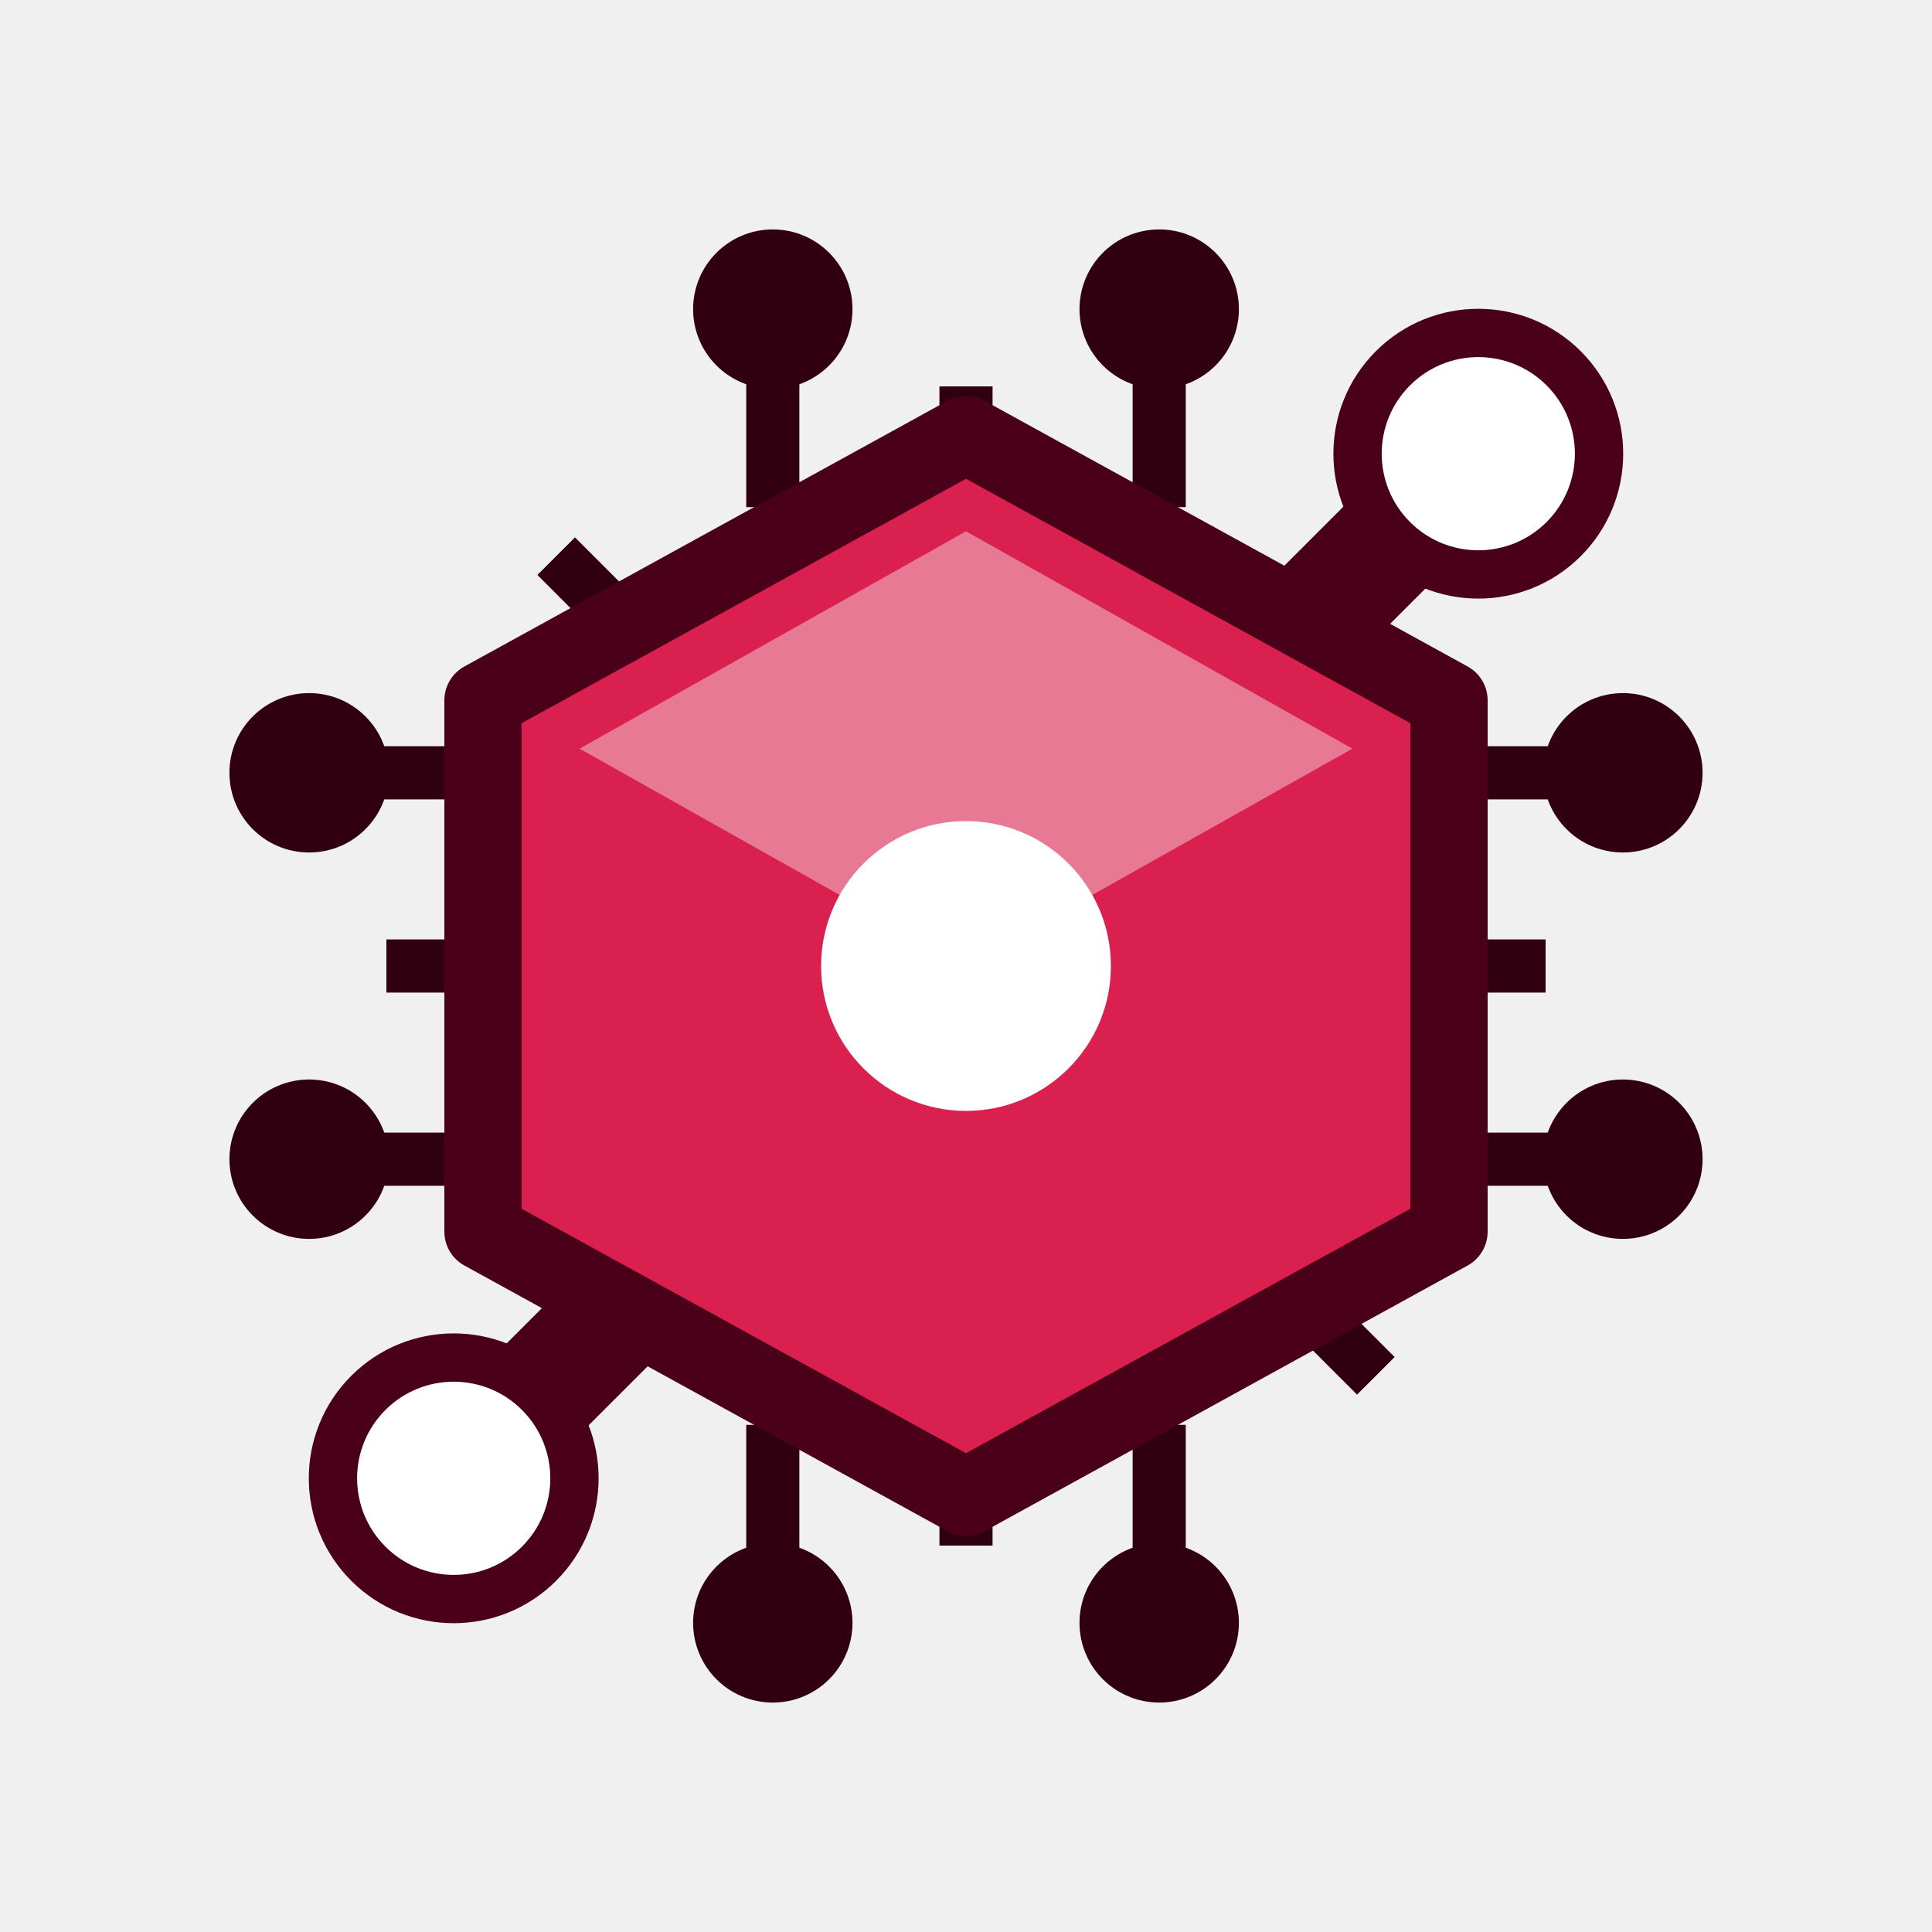
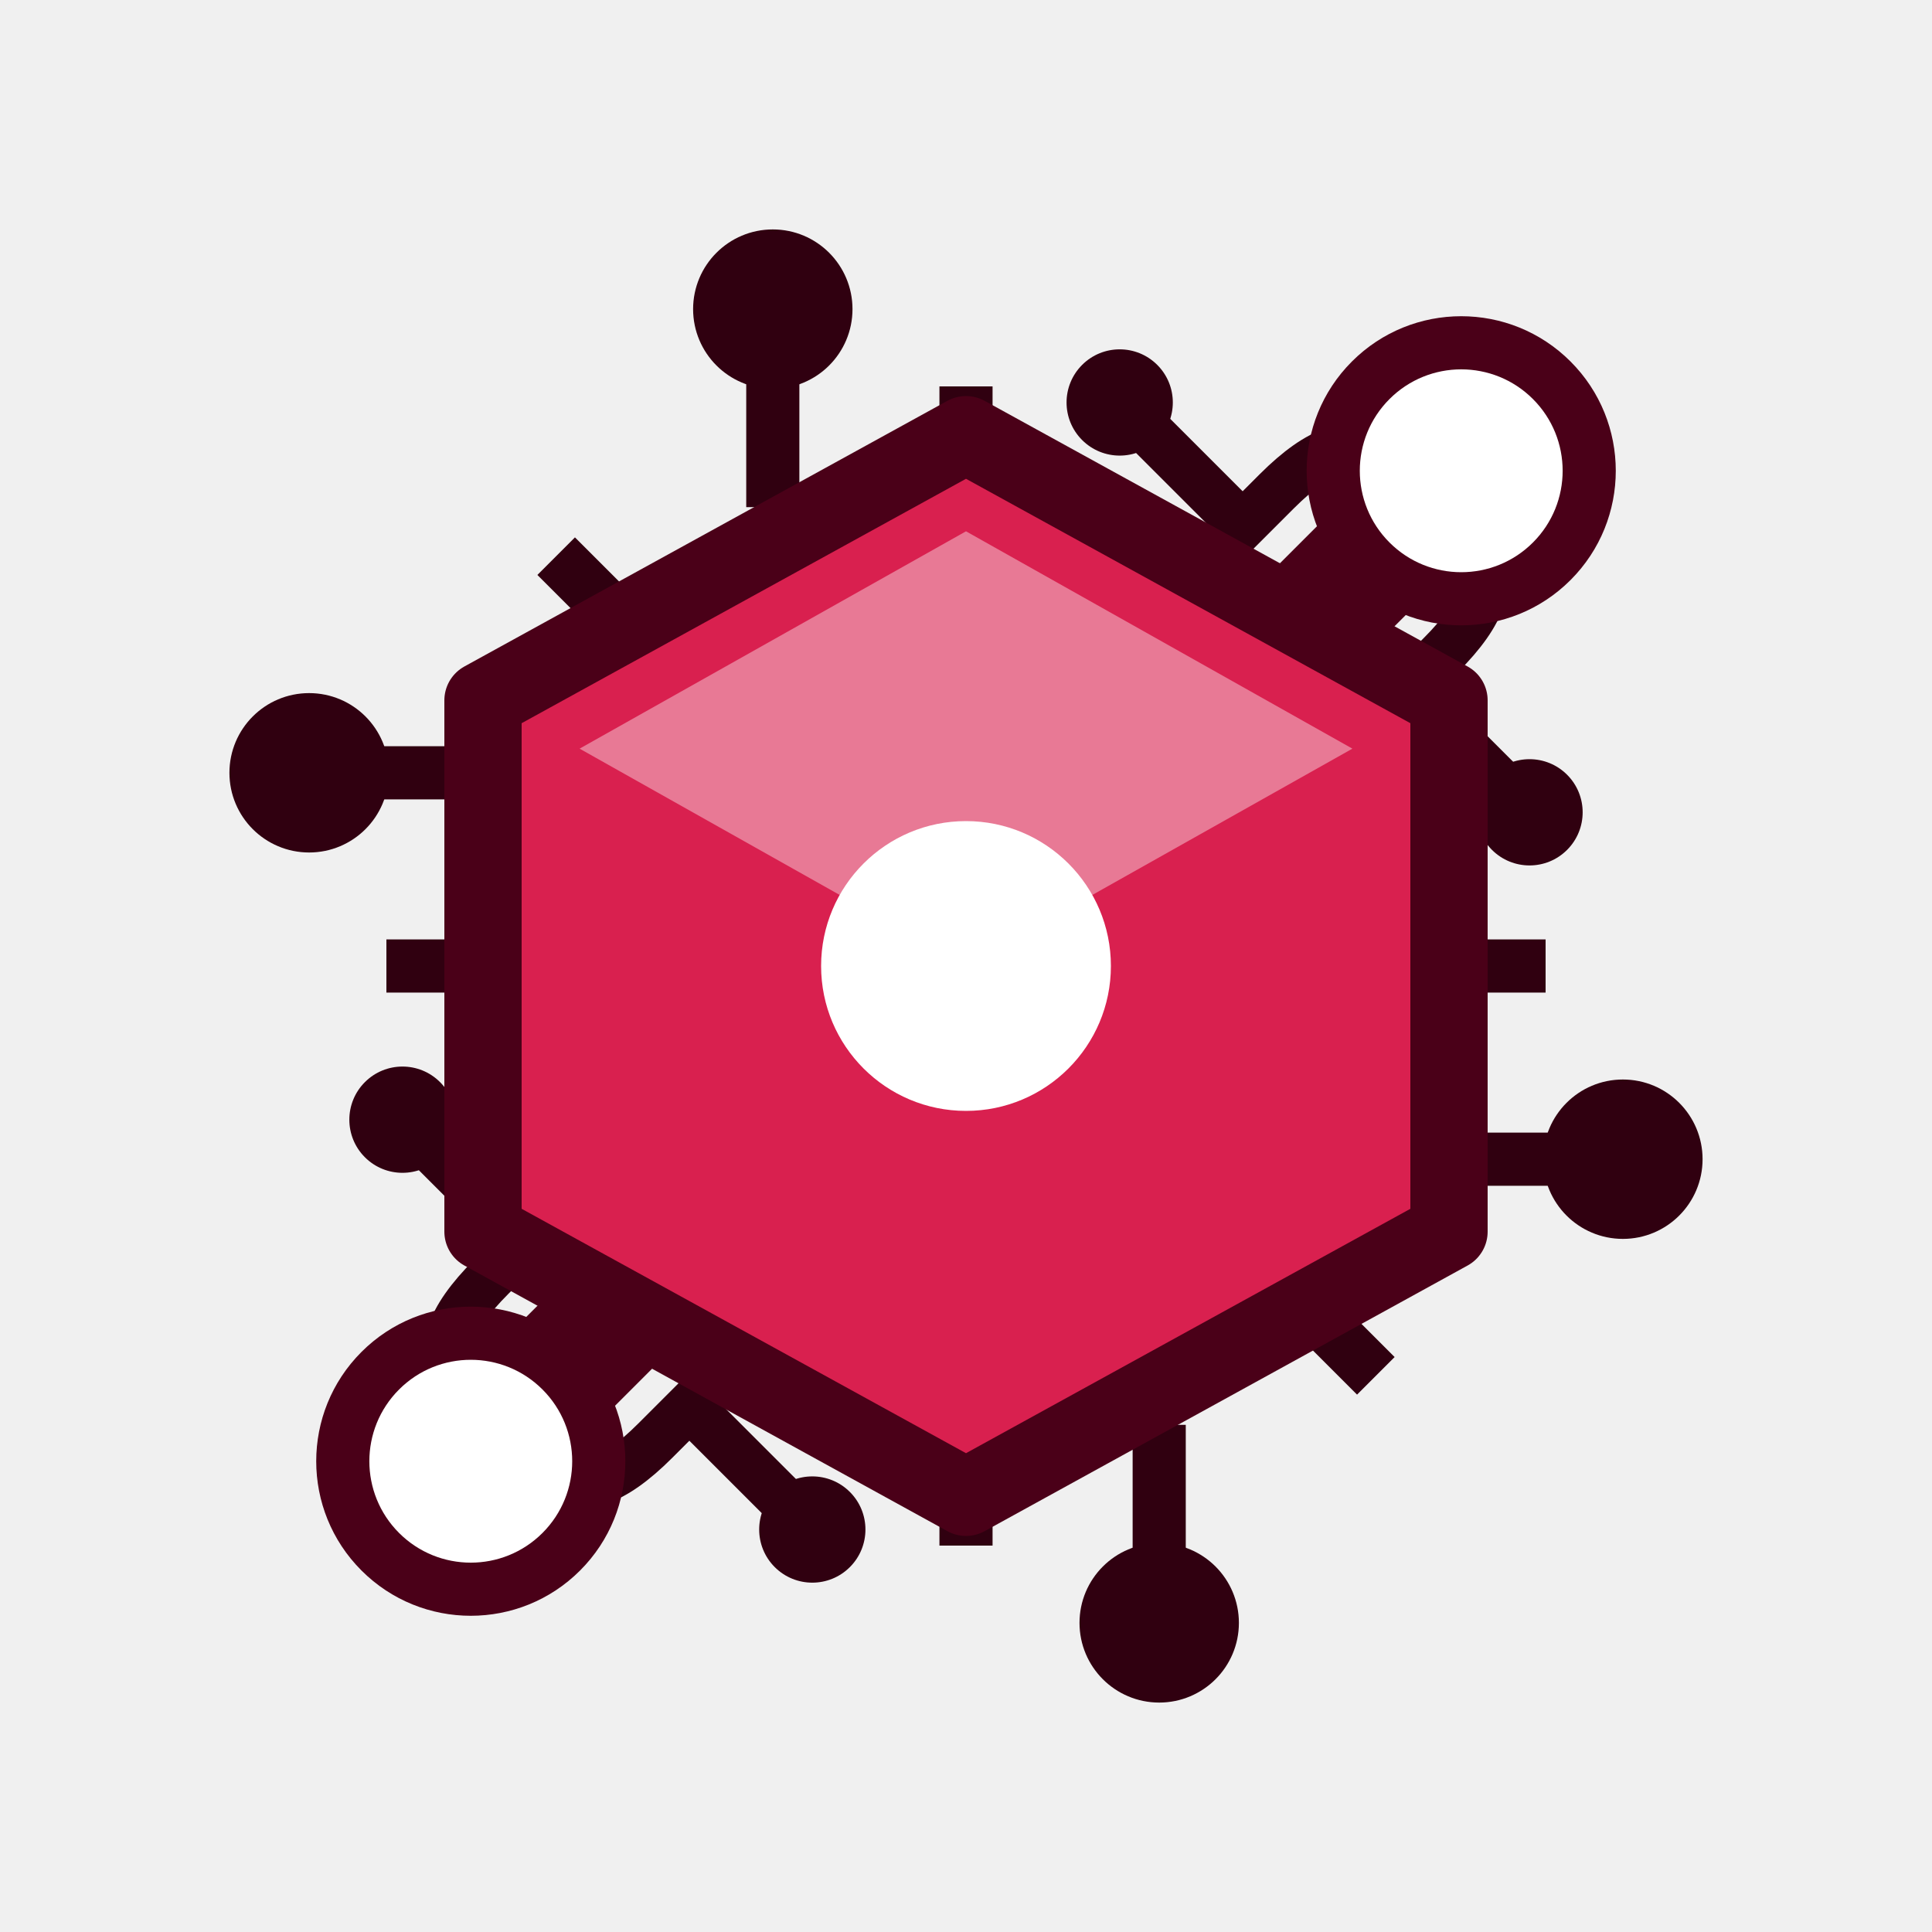
<svg xmlns="http://www.w3.org/2000/svg" viewBox="0 0 40 40" width="40" height="40" id="bug_NESW">
  <g transform="rotate(45 20 20)">
-     <line x1="20" y1="14" x2="20" y2="6" stroke="#4a0018" stroke-width="2.4" />
-     <circle cx="20" cy="5" r="3" fill="#4a0018" />
-     <circle cx="20" cy="5" r="2" fill="#ffffff" />
+     <line x1="20" y1="14.5" x2="20" y2="6.5" stroke="#4a0018" stroke-width="2.6" />
+     <g fill="none" stroke="#300010" stroke-width="1">
+       <path d="M17.6 13.5 L17.6 8.5 Q17.6 6.6 18.6 6.6" />
+       <path d="M22.4 13.5 L22.4 8.5 Q22.4 6.6 21.4 6.6" />
+       <line x1="17.6" y1="9.5" x2="14.6" y2="9.5" />
+       <line x1="22.4" y1="9.5" x2="25.4" y2="9.5" />
+     </g>
+     <circle cx="14" cy="9.5" r="1.1" fill="#300010" />
+     <circle cx="26" cy="9.5" r="1.1" fill="#300010" />
+     <circle cx="20" cy="5.5" r="3.2" fill="#4a0018" />
+     <circle cx="20" cy="5.5" r="2.1" fill="#ffffff" />
  </g>
  <g transform="rotate(225 20 20)">
-     <line x1="20" y1="14" x2="20" y2="6" stroke="#4a0018" stroke-width="2.4" />
-     <circle cx="20" cy="5" r="3" fill="#4a0018" />
-     <circle cx="20" cy="5" r="2" fill="#ffffff" />
+     <line x1="20" y1="14.5" x2="20" y2="6.5" stroke="#4a0018" stroke-width="2.6" />
+     <g fill="none" stroke="#300010" stroke-width="1">
+       <path d="M17.6 13.5 L17.6 8.5 Q17.6 6.6 18.6 6.6" />
+       <path d="M22.4 13.5 L22.4 8.5 Q22.4 6.6 21.4 6.6" />
+       <line x1="17.6" y1="9.5" x2="14.6" y2="9.5" />
+       <line x1="22.4" y1="9.5" x2="25.4" y2="9.5" />
+     </g>
+     <circle cx="14" cy="9.5" r="1.1" fill="#300010" />
+     <circle cx="26" cy="9.5" r="1.1" fill="#300010" />
+     <circle cx="20" cy="5.5" r="3.2" fill="#4a0018" />
+     <circle cx="20" cy="5.5" r="2.1" fill="#ffffff" />
  </g>
  <g transform="rotate(0 20 20) translate(-4 0)" stroke="#300010" stroke-width="1.1" fill="#300010">
    <line x1="20" y1="10.5" x2="20" y2="7" />
    <circle cx="20" cy="6.4" r="1.1" />
  </g>
  <g transform="rotate(0 20 20) translate(0 0)" stroke="#300010" stroke-width="1.1" fill="#300010">
    <line x1="20" y1="10.5" x2="20" y2="8" />
-   </g>
-   <g transform="rotate(0 20 20) translate(4 0)" stroke="#300010" stroke-width="1.1" fill="#300010">
-     <line x1="20" y1="10.5" x2="20" y2="7" />
-     <circle cx="20" cy="6.4" r="1.1" />
-   </g>
-   <g transform="rotate(90 20 20) translate(-4 0)" stroke="#300010" stroke-width="1.1" fill="#300010">
-     <line x1="20" y1="10.5" x2="20" y2="7" />
-     <circle cx="20" cy="6.4" r="1.1" />
  </g>
  <g transform="rotate(90 20 20) translate(0 0)" stroke="#300010" stroke-width="1.1" fill="#300010">
    <line x1="20" y1="10.5" x2="20" y2="8" />
  </g>
  <g transform="rotate(90 20 20) translate(4 0)" stroke="#300010" stroke-width="1.1" fill="#300010">
    <line x1="20" y1="10.5" x2="20" y2="7" />
    <circle cx="20" cy="6.4" r="1.1" />
  </g>
  <g transform="rotate(180 20 20) translate(-4 0)" stroke="#300010" stroke-width="1.1" fill="#300010">
    <line x1="20" y1="10.5" x2="20" y2="7" />
    <circle cx="20" cy="6.4" r="1.1" />
  </g>
  <g transform="rotate(180 20 20) translate(0 0)" stroke="#300010" stroke-width="1.1" fill="#300010">
    <line x1="20" y1="10.5" x2="20" y2="8" />
-   </g>
-   <g transform="rotate(180 20 20) translate(4 0)" stroke="#300010" stroke-width="1.1" fill="#300010">
-     <line x1="20" y1="10.5" x2="20" y2="7" />
-     <circle cx="20" cy="6.4" r="1.1" />
-   </g>
-   <g transform="rotate(270 20 20) translate(-4 0)" stroke="#300010" stroke-width="1.1" fill="#300010">
-     <line x1="20" y1="10.5" x2="20" y2="7" />
-     <circle cx="20" cy="6.4" r="1.1" />
  </g>
  <g transform="rotate(270 20 20) translate(0 0)" stroke="#300010" stroke-width="1.1" fill="#300010">
    <line x1="20" y1="10.5" x2="20" y2="8" />
  </g>
  <g transform="rotate(270 20 20) translate(4 0)" stroke="#300010" stroke-width="1.1" fill="#300010">
    <line x1="20" y1="10.5" x2="20" y2="7" />
    <circle cx="20" cy="6.4" r="1.1" />
  </g>
  <g transform="rotate(135 20 20) translate(0 0)" stroke="#300010" stroke-width="1.1" fill="#300010">
    <line x1="20" y1="10.5" x2="20" y2="8" />
  </g>
  <g transform="rotate(315 20 20) translate(0 0)" stroke="#300010" stroke-width="1.1" fill="#300010">
    <line x1="20" y1="10.5" x2="20" y2="8" />
  </g>
  <polygon points="20,9 30,14.5 30,25.5 20,31 10,25.5 10,14.5" fill="#d9204f" stroke="#4a0018" stroke-width="1.6" stroke-linejoin="round" />
  <polygon points="20,11 28,15.5 20,20 12,15.5" fill="rgba(255,255,255,.4)" />
  <circle cx="20" cy="20" r="3" fill="#ffffff" />
</svg>
